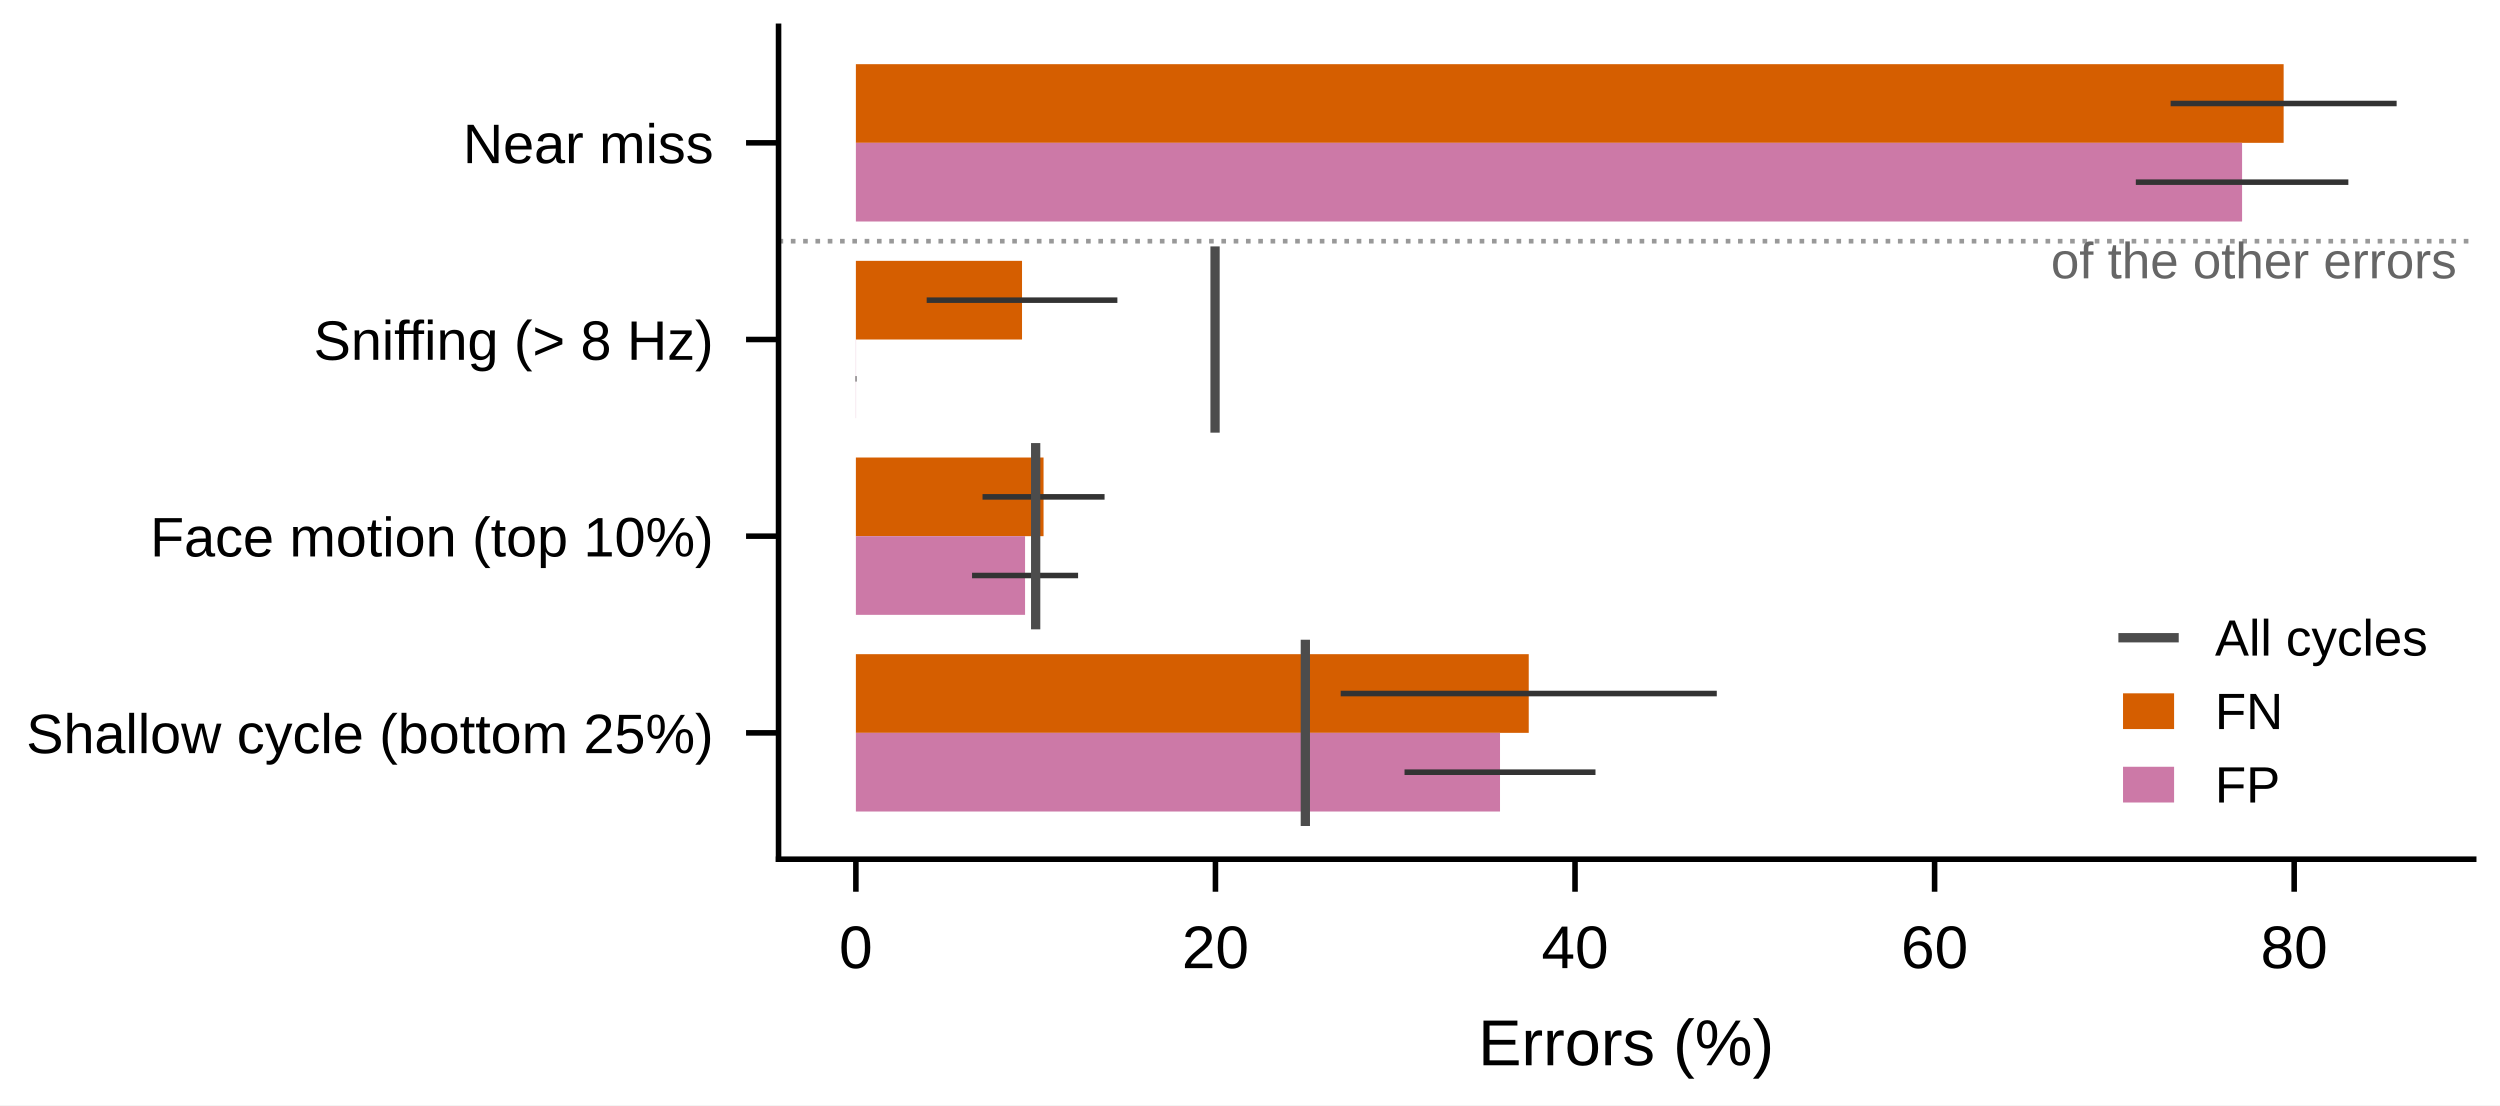
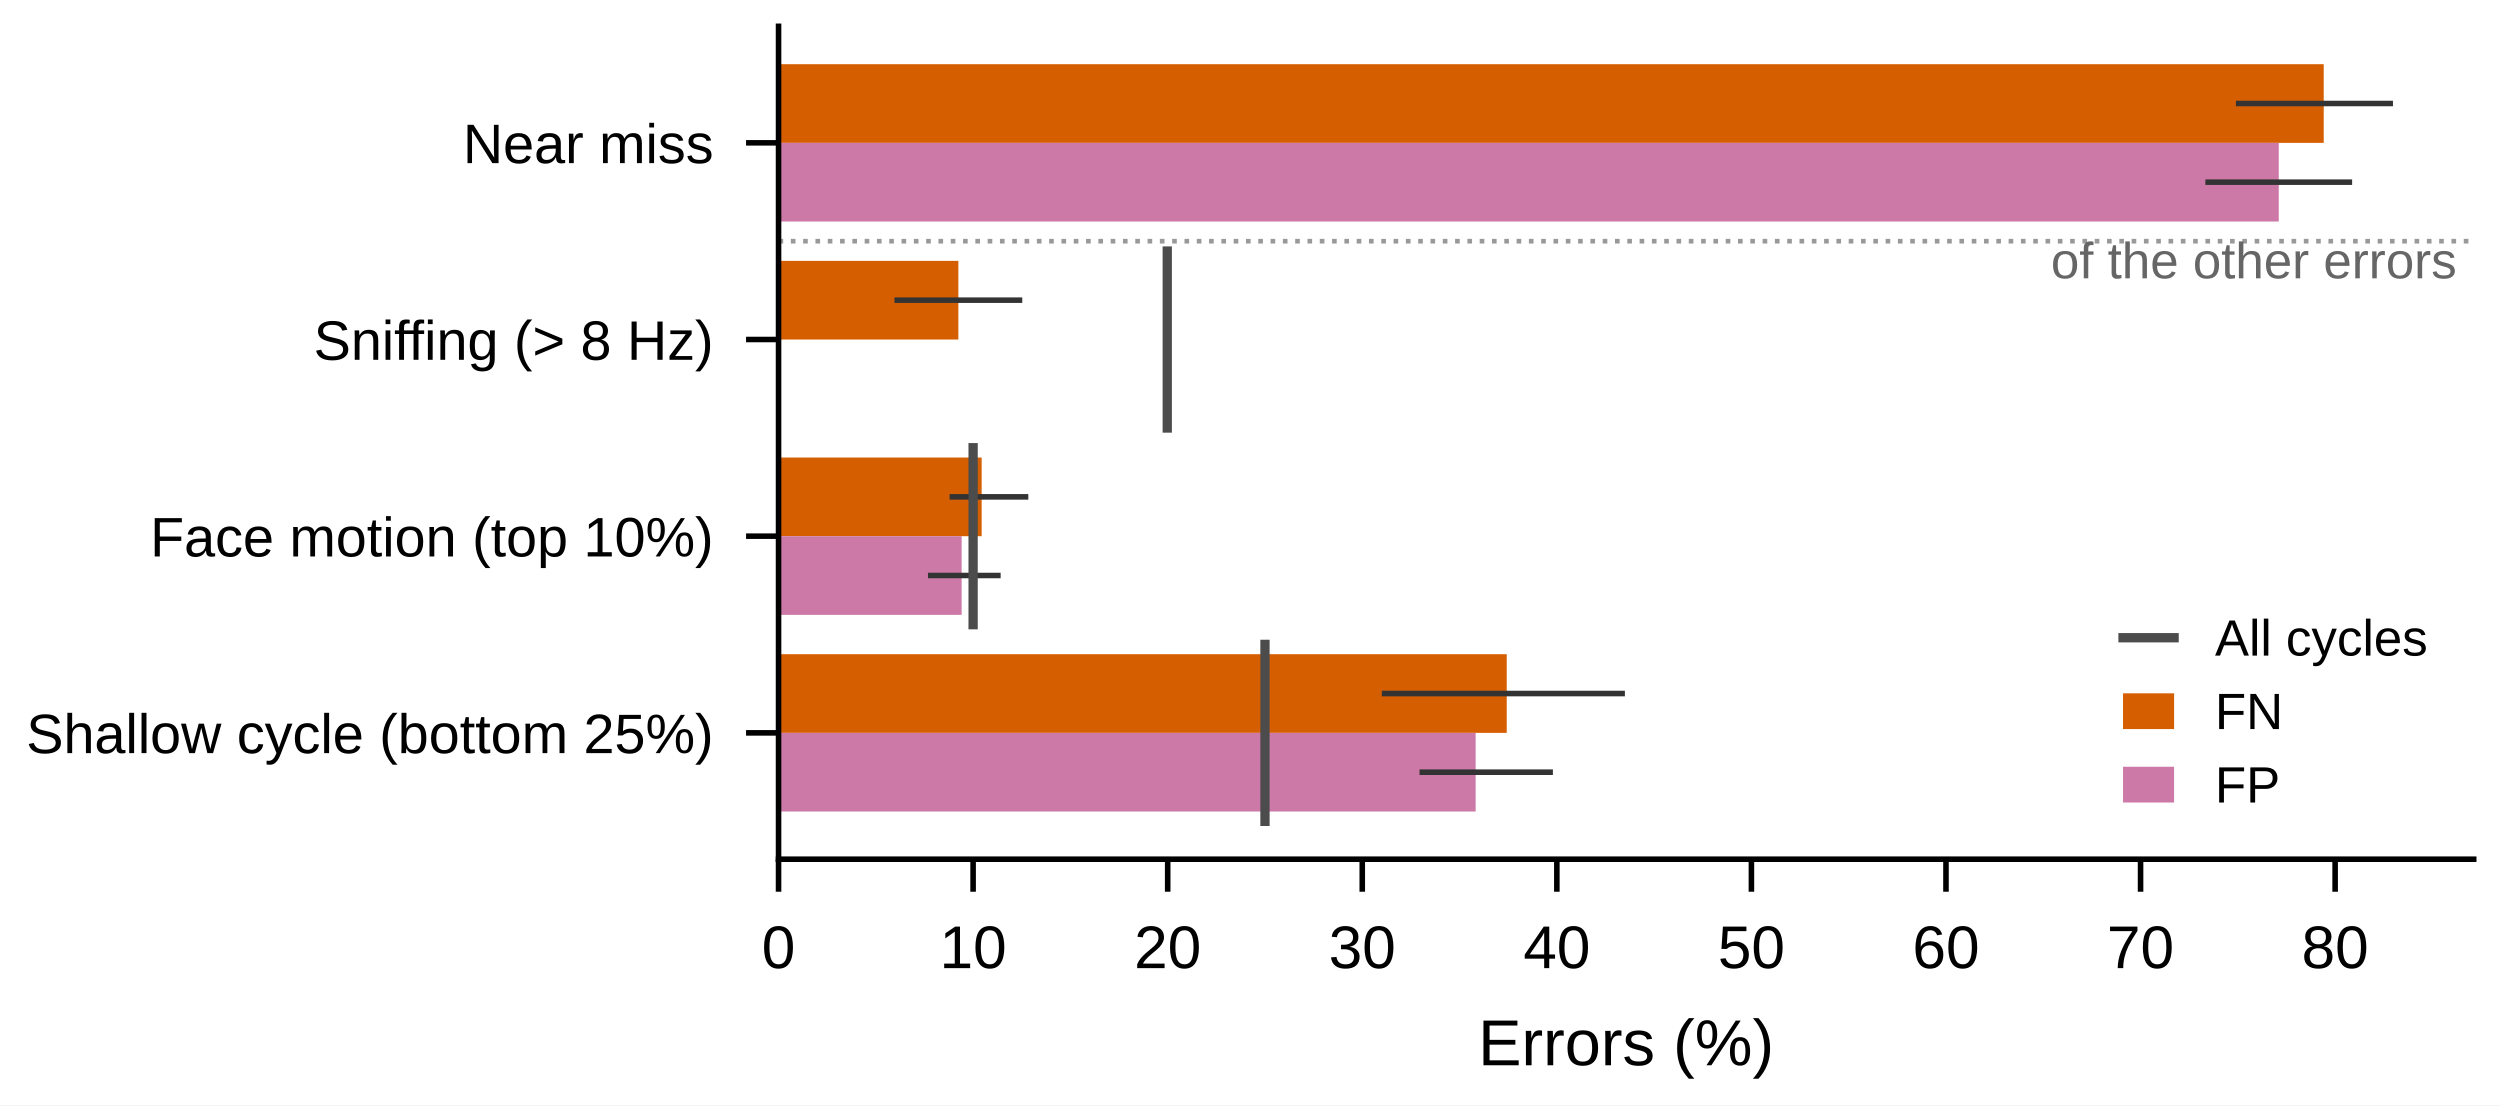
<svg xmlns="http://www.w3.org/2000/svg" xmlns:xlink="http://www.w3.org/1999/xlink" width="269.291pt" height="119.055pt" viewBox="0 0 269.291 119.055" version="1.1">
  <defs>
    <style type="text/css">*{stroke-linejoin: round; stroke-linecap: butt}</style>
  </defs>
  <g id="figure_1">
    <g id="patch_1">
      <path d="M 0 119.055  L 269.291 119.055  L 269.291 0  L 0 0  z " style="fill: #ffffff" />
    </g>
    <g id="axes_1">
      <g id="patch_2">
        <path d="M 83.862 92.551  L 266.457 92.551  L 266.457 2.835  L 83.862 2.835  z " style="fill: #ffffff" />
      </g>
      <g id="matplotlib.axis_1">
        <g id="xtick_1">
          <g id="line2d_1">
            <defs>
-               <path id="m57dbf0fa11" d="M 0 0  L 0 3.5  " style="stroke: #000000; stroke-width: 0.6" />
+               <path id="mba0c375ec3" d="M 0 0  L 0 3.5  " style="stroke: #000000; stroke-width: 0.6" />
            </defs>
            <g>
-               <use xlink:href="#m57dbf0fa11" x="92.192" y="92.551" style="stroke: #000000; stroke-width: 0.6" />
+               <use xlink:href="#mba0c375ec3" x="83.862" y="92.551" style="stroke: #000000; stroke-width: 0.6" />
            </g>
          </g>
          <g id="text_1">
-             <text style="font-size: 6.5px; font-family: 'Arial', 'Helvetica', 'DejaVu Sans', sans-serif; text-anchor: middle" x="92.192" y="104.283" transform="rotate(-0 92.19167 104.2831)">0</text>
+             <text style="font-size: 6.5px; font-family: 'Arial', 'Helvetica', 'DejaVu Sans', sans-serif; text-anchor: middle" x="83.862" y="104.283" transform="rotate(-0 83.86152 104.2831)">0</text>
          </g>
        </g>
        <g id="xtick_2">
          <g id="line2d_2">
            <g>
-               <use xlink:href="#m57dbf0fa11" x="130.924" y="92.551" style="stroke: #000000; stroke-width: 0.6" />
+               <use xlink:href="#mba0c375ec3" x="104.82" y="92.551" style="stroke: #000000; stroke-width: 0.6" />
            </g>
          </g>
          <g id="text_2">
-             <text style="font-size: 6.5px; font-family: 'Arial', 'Helvetica', 'DejaVu Sans', sans-serif; text-anchor: middle" x="130.924" y="104.283" transform="rotate(-0 130.9237 104.2831)">20</text>
+             <text style="font-size: 6.5px; font-family: 'Arial', 'Helvetica', 'DejaVu Sans', sans-serif; text-anchor: middle" x="104.82" y="104.283" transform="rotate(-0 104.8203 104.2831)">10</text>
          </g>
        </g>
        <g id="xtick_3">
          <g id="line2d_3">
            <g>
-               <use xlink:href="#m57dbf0fa11" x="169.656" y="92.551" style="stroke: #000000; stroke-width: 0.6" />
+               <use xlink:href="#mba0c375ec3" x="125.779" y="92.551" style="stroke: #000000; stroke-width: 0.6" />
            </g>
          </g>
          <g id="text_3">
-             <text style="font-size: 6.5px; font-family: 'Arial', 'Helvetica', 'DejaVu Sans', sans-serif; text-anchor: middle" x="169.656" y="104.283" transform="rotate(-0 169.6558 104.2831)">40</text>
+             <text style="font-size: 6.5px; font-family: 'Arial', 'Helvetica', 'DejaVu Sans', sans-serif; text-anchor: middle" x="125.779" y="104.283" transform="rotate(-0 125.7791 104.2831)">20</text>
          </g>
        </g>
        <g id="xtick_4">
          <g id="line2d_4">
            <g>
-               <use xlink:href="#m57dbf0fa11" x="208.388" y="92.551" style="stroke: #000000; stroke-width: 0.6" />
+               <use xlink:href="#mba0c375ec3" x="146.738" y="92.551" style="stroke: #000000; stroke-width: 0.6" />
            </g>
          </g>
          <g id="text_4">
-             <text style="font-size: 6.5px; font-family: 'Arial', 'Helvetica', 'DejaVu Sans', sans-serif; text-anchor: middle" x="208.388" y="104.283" transform="rotate(-0 208.3879 104.2831)">60</text>
+             <text style="font-size: 6.5px; font-family: 'Arial', 'Helvetica', 'DejaVu Sans', sans-serif; text-anchor: middle" x="146.738" y="104.283" transform="rotate(-0 146.7379 104.2831)">30</text>
          </g>
        </g>
        <g id="xtick_5">
          <g id="line2d_5">
            <g>
-               <use xlink:href="#m57dbf0fa11" x="247.12" y="92.551" style="stroke: #000000; stroke-width: 0.6" />
+               <use xlink:href="#mba0c375ec3" x="167.697" y="92.551" style="stroke: #000000; stroke-width: 0.6" />
            </g>
          </g>
          <g id="text_5">
-             <text style="font-size: 6.5px; font-family: 'Arial', 'Helvetica', 'DejaVu Sans', sans-serif; text-anchor: middle" x="247.12" y="104.283" transform="rotate(-0 247.12 104.2831)">80</text>
-           </g>
-         </g>
-         <g id="text_6">
+             <text style="font-size: 6.5px; font-family: 'Arial', 'Helvetica', 'DejaVu Sans', sans-serif; text-anchor: middle" x="167.697" y="104.283" transform="rotate(-0 167.6967 104.2831)">40</text>
+           </g>
+         </g>
+         <g id="xtick_6">
+           <g id="line2d_6">
+             <g>
+               <use xlink:href="#mba0c375ec3" x="188.656" y="92.551" style="stroke: #000000; stroke-width: 0.6" />
+             </g>
+           </g>
+           <g id="text_6">
+             <text style="font-size: 6.5px; font-family: 'Arial', 'Helvetica', 'DejaVu Sans', sans-serif; text-anchor: middle" x="188.656" y="104.283" transform="rotate(-0 188.6555 104.2831)">50</text>
+           </g>
+         </g>
+         <g id="xtick_7">
+           <g id="line2d_7">
+             <g>
+               <use xlink:href="#mba0c375ec3" x="209.614" y="92.551" style="stroke: #000000; stroke-width: 0.6" />
+             </g>
+           </g>
+           <g id="text_7">
+             <text style="font-size: 6.5px; font-family: 'Arial', 'Helvetica', 'DejaVu Sans', sans-serif; text-anchor: middle" x="209.614" y="104.283" transform="rotate(-0 209.6143 104.2831)">60</text>
+           </g>
+         </g>
+         <g id="xtick_8">
+           <g id="line2d_8">
+             <g>
+               <use xlink:href="#mba0c375ec3" x="230.573" y="92.551" style="stroke: #000000; stroke-width: 0.6" />
+             </g>
+           </g>
+           <g id="text_8">
+             <text style="font-size: 6.5px; font-family: 'Arial', 'Helvetica', 'DejaVu Sans', sans-serif; text-anchor: middle" x="230.573" y="104.283" transform="rotate(-0 230.5731 104.2831)">70</text>
+           </g>
+         </g>
+         <g id="xtick_9">
+           <g id="line2d_9">
+             <g>
+               <use xlink:href="#mba0c375ec3" x="251.532" y="92.551" style="stroke: #000000; stroke-width: 0.6" />
+             </g>
+           </g>
+           <g id="text_9">
+             <text style="font-size: 6.5px; font-family: 'Arial', 'Helvetica', 'DejaVu Sans', sans-serif; text-anchor: middle" x="251.532" y="104.283" transform="rotate(-0 251.5319 104.2831)">80</text>
+           </g>
+         </g>
+         <g id="text_10">
          <text style="font-size: 7px; font-family: 'Arial', 'Helvetica', 'DejaVu Sans', sans-serif; text-anchor: middle" x="175.159" y="114.747" transform="rotate(-0 175.1591 114.7472)">Errors (%)</text>
        </g>
      </g>
      <g id="matplotlib.axis_2">
        <g id="ytick_1">
-           <g id="line2d_6">
+           <g id="line2d_10">
            <defs>
-               <path id="m9441c83bbc" d="M 0 0  L -3.5 0  " style="stroke: #000000; stroke-width: 0.6" />
+               <path id="m15a335637e" d="M 0 0  L -3.5 0  " style="stroke: #000000; stroke-width: 0.6" />
            </defs>
            <g>
-               <use xlink:href="#m9441c83bbc" x="83.862" y="15.386" style="stroke: #000000; stroke-width: 0.6" />
-             </g>
-           </g>
-           <g id="text_7">
+               <use xlink:href="#m15a335637e" x="83.862" y="15.386" style="stroke: #000000; stroke-width: 0.6" />
+             </g>
+           </g>
+           <g id="text_11">
            <text style="font-size: 6px; font-family: 'Arial', 'Helvetica', 'DejaVu Sans', sans-serif; text-anchor: end" x="76.862" y="17.571" transform="rotate(-0 76.86152 17.57053)">Near miss</text>
          </g>
        </g>
        <g id="ytick_2">
-           <g id="line2d_7">
-             <g>
-               <use xlink:href="#m9441c83bbc" x="83.862" y="36.571" style="stroke: #000000; stroke-width: 0.6" />
-             </g>
-           </g>
-           <g id="text_8">
+           <g id="line2d_11">
+             <g>
+               <use xlink:href="#m15a335637e" x="83.862" y="36.571" style="stroke: #000000; stroke-width: 0.6" />
+             </g>
+           </g>
+           <g id="text_12">
            <text style="font-size: 6px; font-family: 'Arial', 'Helvetica', 'DejaVu Sans', sans-serif; text-anchor: end" x="76.862" y="38.755" transform="rotate(-0 76.86152 38.75501)">Sniffing (&gt; 8 Hz)</text>
          </g>
        </g>
        <g id="ytick_3">
-           <g id="line2d_8">
-             <g>
-               <use xlink:href="#m9441c83bbc" x="83.862" y="57.755" style="stroke: #000000; stroke-width: 0.6" />
-             </g>
-           </g>
-           <g id="text_9">
+           <g id="line2d_12">
+             <g>
+               <use xlink:href="#m15a335637e" x="83.862" y="57.755" style="stroke: #000000; stroke-width: 0.6" />
+             </g>
+           </g>
+           <g id="text_13">
            <text style="font-size: 6px; font-family: 'Arial', 'Helvetica', 'DejaVu Sans', sans-serif; text-anchor: end" x="76.862" y="59.939" transform="rotate(-0 76.86152 59.93948)">Face motion (top 10%)</text>
          </g>
        </g>
        <g id="ytick_4">
-           <g id="line2d_9">
-             <g>
-               <use xlink:href="#m9441c83bbc" x="83.862" y="78.94" style="stroke: #000000; stroke-width: 0.6" />
-             </g>
-           </g>
-           <g id="text_10">
+           <g id="line2d_13">
+             <g>
+               <use xlink:href="#m15a335637e" x="83.862" y="78.94" style="stroke: #000000; stroke-width: 0.6" />
+             </g>
+           </g>
+           <g id="text_14">
            <text style="font-size: 6px; font-family: 'Arial', 'Helvetica', 'DejaVu Sans', sans-serif; text-anchor: end" x="76.862" y="81.124" transform="rotate(-0 76.86152 81.12396)">Shallow cycle (bottom 25%)</text>
          </g>
        </g>
      </g>
      <g id="patch_3">
-         <path d="M 92.192 6.913  L 245.985 6.913  L 245.985 15.386  L 92.192 15.386  z " clip-path="url(#p0d4a90a28e)" style="fill: #d55e00" />
+         <path d="M 83.862 6.913  L 250.303 6.913  L 250.303 15.386  L 83.862 15.386  z " clip-path="url(#pd67075017e)" style="fill: #d55e00" />
      </g>
      <g id="patch_4">
-         <path d="M 92.192 28.097  L 110.089 28.097  L 110.089 36.571  L 92.192 36.571  z " clip-path="url(#p0d4a90a28e)" style="fill: #d55e00" />
+         <path d="M 83.862 28.097  L 103.231 28.097  L 103.231 36.571  L 83.862 36.571  z " clip-path="url(#pd67075017e)" style="fill: #d55e00" />
      </g>
      <g id="patch_5">
-         <path d="M 92.192 49.282  L 112.407 49.282  L 112.407 57.755  L 92.192 57.755  z " clip-path="url(#p0d4a90a28e)" style="fill: #d55e00" />
+         <path d="M 83.862 49.282  L 105.74 49.282  L 105.74 57.755  L 83.862 57.755  z " clip-path="url(#pd67075017e)" style="fill: #d55e00" />
      </g>
      <g id="patch_6">
-         <path d="M 92.192 70.466  L 164.67 70.466  L 164.67 78.94  L 92.192 78.94  z " clip-path="url(#p0d4a90a28e)" style="fill: #d55e00" />
+         <path d="M 83.862 70.466  L 162.301 70.466  L 162.301 78.94  L 83.862 78.94  z " clip-path="url(#pd67075017e)" style="fill: #d55e00" />
      </g>
      <g id="patch_7">
-         <path d="M 92.192 15.386  L 241.509 15.386  L 241.509 23.86  L 92.192 23.86  z " clip-path="url(#p0d4a90a28e)" style="fill: #cc79a7" />
+         <path d="M 83.862 15.386  L 245.46 15.386  L 245.46 23.86  L 83.862 23.86  z " clip-path="url(#pd67075017e)" style="fill: #cc79a7" />
      </g>
      <g id="patch_8">
-         <path d="M 92.192 36.571  L 92.209 36.571  L 92.209 45.045  L 92.192 45.045  z " clip-path="url(#p0d4a90a28e)" style="fill: #cc79a7" />
+         <path d="M 83.862 36.571  L 83.88 36.571  L 83.88 45.045  L 83.862 45.045  z " clip-path="url(#pd67075017e)" style="fill: #cc79a7" />
      </g>
      <g id="patch_9">
-         <path d="M 92.192 57.755  L 110.416 57.755  L 110.416 66.229  L 92.192 66.229  z " clip-path="url(#p0d4a90a28e)" style="fill: #cc79a7" />
+         <path d="M 83.862 57.755  L 103.585 57.755  L 103.585 66.229  L 83.862 66.229  z " clip-path="url(#pd67075017e)" style="fill: #cc79a7" />
      </g>
      <g id="patch_10">
-         <path d="M 92.192 78.94  L 161.576 78.94  L 161.576 87.414  L 92.192 87.414  z " clip-path="url(#p0d4a90a28e)" style="fill: #cc79a7" />
+         <path d="M 83.862 78.94  L 158.952 78.94  L 158.952 87.414  L 83.862 87.414  z " clip-path="url(#pd67075017e)" style="fill: #cc79a7" />
      </g>
      <g id="LineCollection_1">
-         <path d="M 233.812 11.15  L 258.157 11.15  " clip-path="url(#p0d4a90a28e)" style="fill: none; stroke: #333333; stroke-width: 0.6" />
-         <path d="M 99.818 32.334  L 120.36 32.334  " clip-path="url(#p0d4a90a28e)" style="fill: none; stroke: #333333; stroke-width: 0.6" />
-         <path d="M 105.834 53.519  L 118.98 53.519  " clip-path="url(#p0d4a90a28e)" style="fill: none; stroke: #333333; stroke-width: 0.6" />
-         <path d="M 144.415 74.703  L 184.926 74.703  " clip-path="url(#p0d4a90a28e)" style="fill: none; stroke: #333333; stroke-width: 0.6" />
+         <path d="M 240.841 11.15  L 257.762 11.15  " clip-path="url(#pd67075017e)" style="fill: none; stroke: #333333; stroke-width: 0.6" />
+         <path d="M 96.348 32.334  L 110.114 32.334  " clip-path="url(#pd67075017e)" style="fill: none; stroke: #333333; stroke-width: 0.6" />
+         <path d="M 102.289 53.519  L 110.766 53.519  " clip-path="url(#pd67075017e)" style="fill: none; stroke: #333333; stroke-width: 0.6" />
+         <path d="M 148.844 74.703  L 175.027 74.703  " clip-path="url(#pd67075017e)" style="fill: none; stroke: #333333; stroke-width: 0.6" />
      </g>
      <g id="LineCollection_2">
-         <path d="M 230.063 19.623  L 252.956 19.623  " clip-path="url(#p0d4a90a28e)" style="fill: none; stroke: #333333; stroke-width: 0.6" />
-         <path d="M 92.161 40.808  L 92.256 40.808  " clip-path="url(#p0d4a90a28e)" style="fill: none; stroke: #333333; stroke-width: 0.6" />
-         <path d="M 104.705 61.992  L 116.127 61.992  " clip-path="url(#p0d4a90a28e)" style="fill: none; stroke: #333333; stroke-width: 0.6" />
-         <path d="M 151.291 83.177  L 171.86 83.177  " clip-path="url(#p0d4a90a28e)" style="fill: none; stroke: #333333; stroke-width: 0.6" />
-       </g>
-       <g id="line2d_10">
-         <path d="M 130.881 27.038  L 130.881 46.104  " clip-path="url(#p0d4a90a28e)" style="fill: none; stroke: #4c4c4c; stroke-linecap: square" />
-       </g>
-       <g id="line2d_11">
-         <path d="M 111.558 48.222  L 111.558 67.288  " clip-path="url(#p0d4a90a28e)" style="fill: none; stroke: #4c4c4c; stroke-linecap: square" />
-       </g>
-       <g id="line2d_12">
-         <path d="M 140.607 69.407  L 140.607 88.473  " clip-path="url(#p0d4a90a28e)" style="fill: none; stroke: #4c4c4c; stroke-linecap: square" />
-       </g>
-       <g id="line2d_13">
-         <path d="M 83.862 25.979  L 266.457 25.979  " clip-path="url(#p0d4a90a28e)" style="fill: none; stroke-dasharray: 0.5,0.825; stroke-dashoffset: 0; stroke: #999999; stroke-width: 0.5" />
+         <path d="M 237.556 19.623  L 253.363 19.623  " clip-path="url(#pd67075017e)" style="fill: none; stroke: #333333; stroke-width: 0.6" />
+         <path d="M 83.862 40.808  L 83.917 40.808  " clip-path="url(#pd67075017e)" style="fill: none; stroke: #333333; stroke-width: 0.6" />
+         <path d="M 99.956 61.992  L 107.786 61.992  " clip-path="url(#pd67075017e)" style="fill: none; stroke: #333333; stroke-width: 0.6" />
+         <path d="M 152.906 83.177  L 167.271 83.177  " clip-path="url(#pd67075017e)" style="fill: none; stroke: #333333; stroke-width: 0.6" />
+       </g>
+       <g id="line2d_14">
+         <path d="M 125.733 27.038  L 125.733 46.104  " clip-path="url(#pd67075017e)" style="fill: none; stroke: #4c4c4c; stroke-linecap: square" />
+       </g>
+       <g id="line2d_15">
+         <path d="M 104.82 48.222  L 104.82 67.288  " clip-path="url(#pd67075017e)" style="fill: none; stroke: #4c4c4c; stroke-linecap: square" />
+       </g>
+       <g id="line2d_16">
+         <path d="M 136.259 69.407  L 136.259 88.473  " clip-path="url(#pd67075017e)" style="fill: none; stroke: #4c4c4c; stroke-linecap: square" />
+       </g>
+       <g id="line2d_17">
+         <path d="M 83.862 25.979  L 266.457 25.979  " clip-path="url(#pd67075017e)" style="fill: none; stroke-dasharray: 0.5,0.825; stroke-dashoffset: 0; stroke: #999999; stroke-width: 0.5" />
      </g>
      <g id="patch_11">
        <path d="M 83.862 92.551  L 83.862 2.835  " style="fill: none; stroke: #000000; stroke-width: 0.6; stroke-linejoin: miter; stroke-linecap: square" />
      </g>
      <g id="patch_12">
        <path d="M 83.862 92.551  L 266.457 92.551  " style="fill: none; stroke: #000000; stroke-width: 0.6; stroke-linejoin: miter; stroke-linecap: square" />
      </g>
-       <g id="text_11">
+       <g id="text_15">
        <text style="font-size: 5.5px; font-family: 'Arial', 'Helvetica', 'DejaVu Sans', sans-serif; text-anchor: end; fill: #666666" x="264.631" y="29.983" transform="rotate(-0 264.6307 29.98284)">of the other errors</text>
      </g>
      <g id="legend_1">
-         <g id="line2d_14">
+         <g id="line2d_18">
          <path d="M 228.685 68.695  L 231.435 68.695  L 234.185 68.695  " style="fill: none; stroke: #4c4c4c; stroke-linecap: square" />
        </g>
-         <g id="text_12">
+         <g id="text_16">
          <text style="font-size: 5.5px; font-family: 'Arial', 'Helvetica', 'DejaVu Sans', sans-serif; text-anchor: start" x="238.585" y="70.62" transform="rotate(-0 238.5854 70.62008)">All cycles</text>
        </g>
        <g id="patch_13">
          <path d="M 228.685 78.532  L 234.185 78.532  L 234.185 74.682  L 228.685 74.682  z " style="fill: #d55e00" />
        </g>
-         <g id="text_13">
+         <g id="text_17">
          <text style="font-size: 5.5px; font-family: 'Arial', 'Helvetica', 'DejaVu Sans', sans-serif; text-anchor: start" x="238.585" y="78.532" transform="rotate(-0 238.5854 78.53181)">FN</text>
        </g>
        <g id="patch_14">
          <path d="M 228.685 86.443  L 234.185 86.443  L 234.185 82.593  L 228.685 82.593  z " style="fill: #cc79a7" />
        </g>
-         <g id="text_14">
+         <g id="text_18">
          <text style="font-size: 5.5px; font-family: 'Arial', 'Helvetica', 'DejaVu Sans', sans-serif; text-anchor: start" x="238.585" y="86.443" transform="rotate(-0 238.5854 86.44343)">FP</text>
        </g>
      </g>
    </g>
  </g>
  <defs>
-     <clipPath id="p0d4a90a28e">
+     <clipPath id="pd67075017e">
      <rect x="83.862" y="2.835" width="182.595" height="89.716" />
    </clipPath>
  </defs>
</svg>
